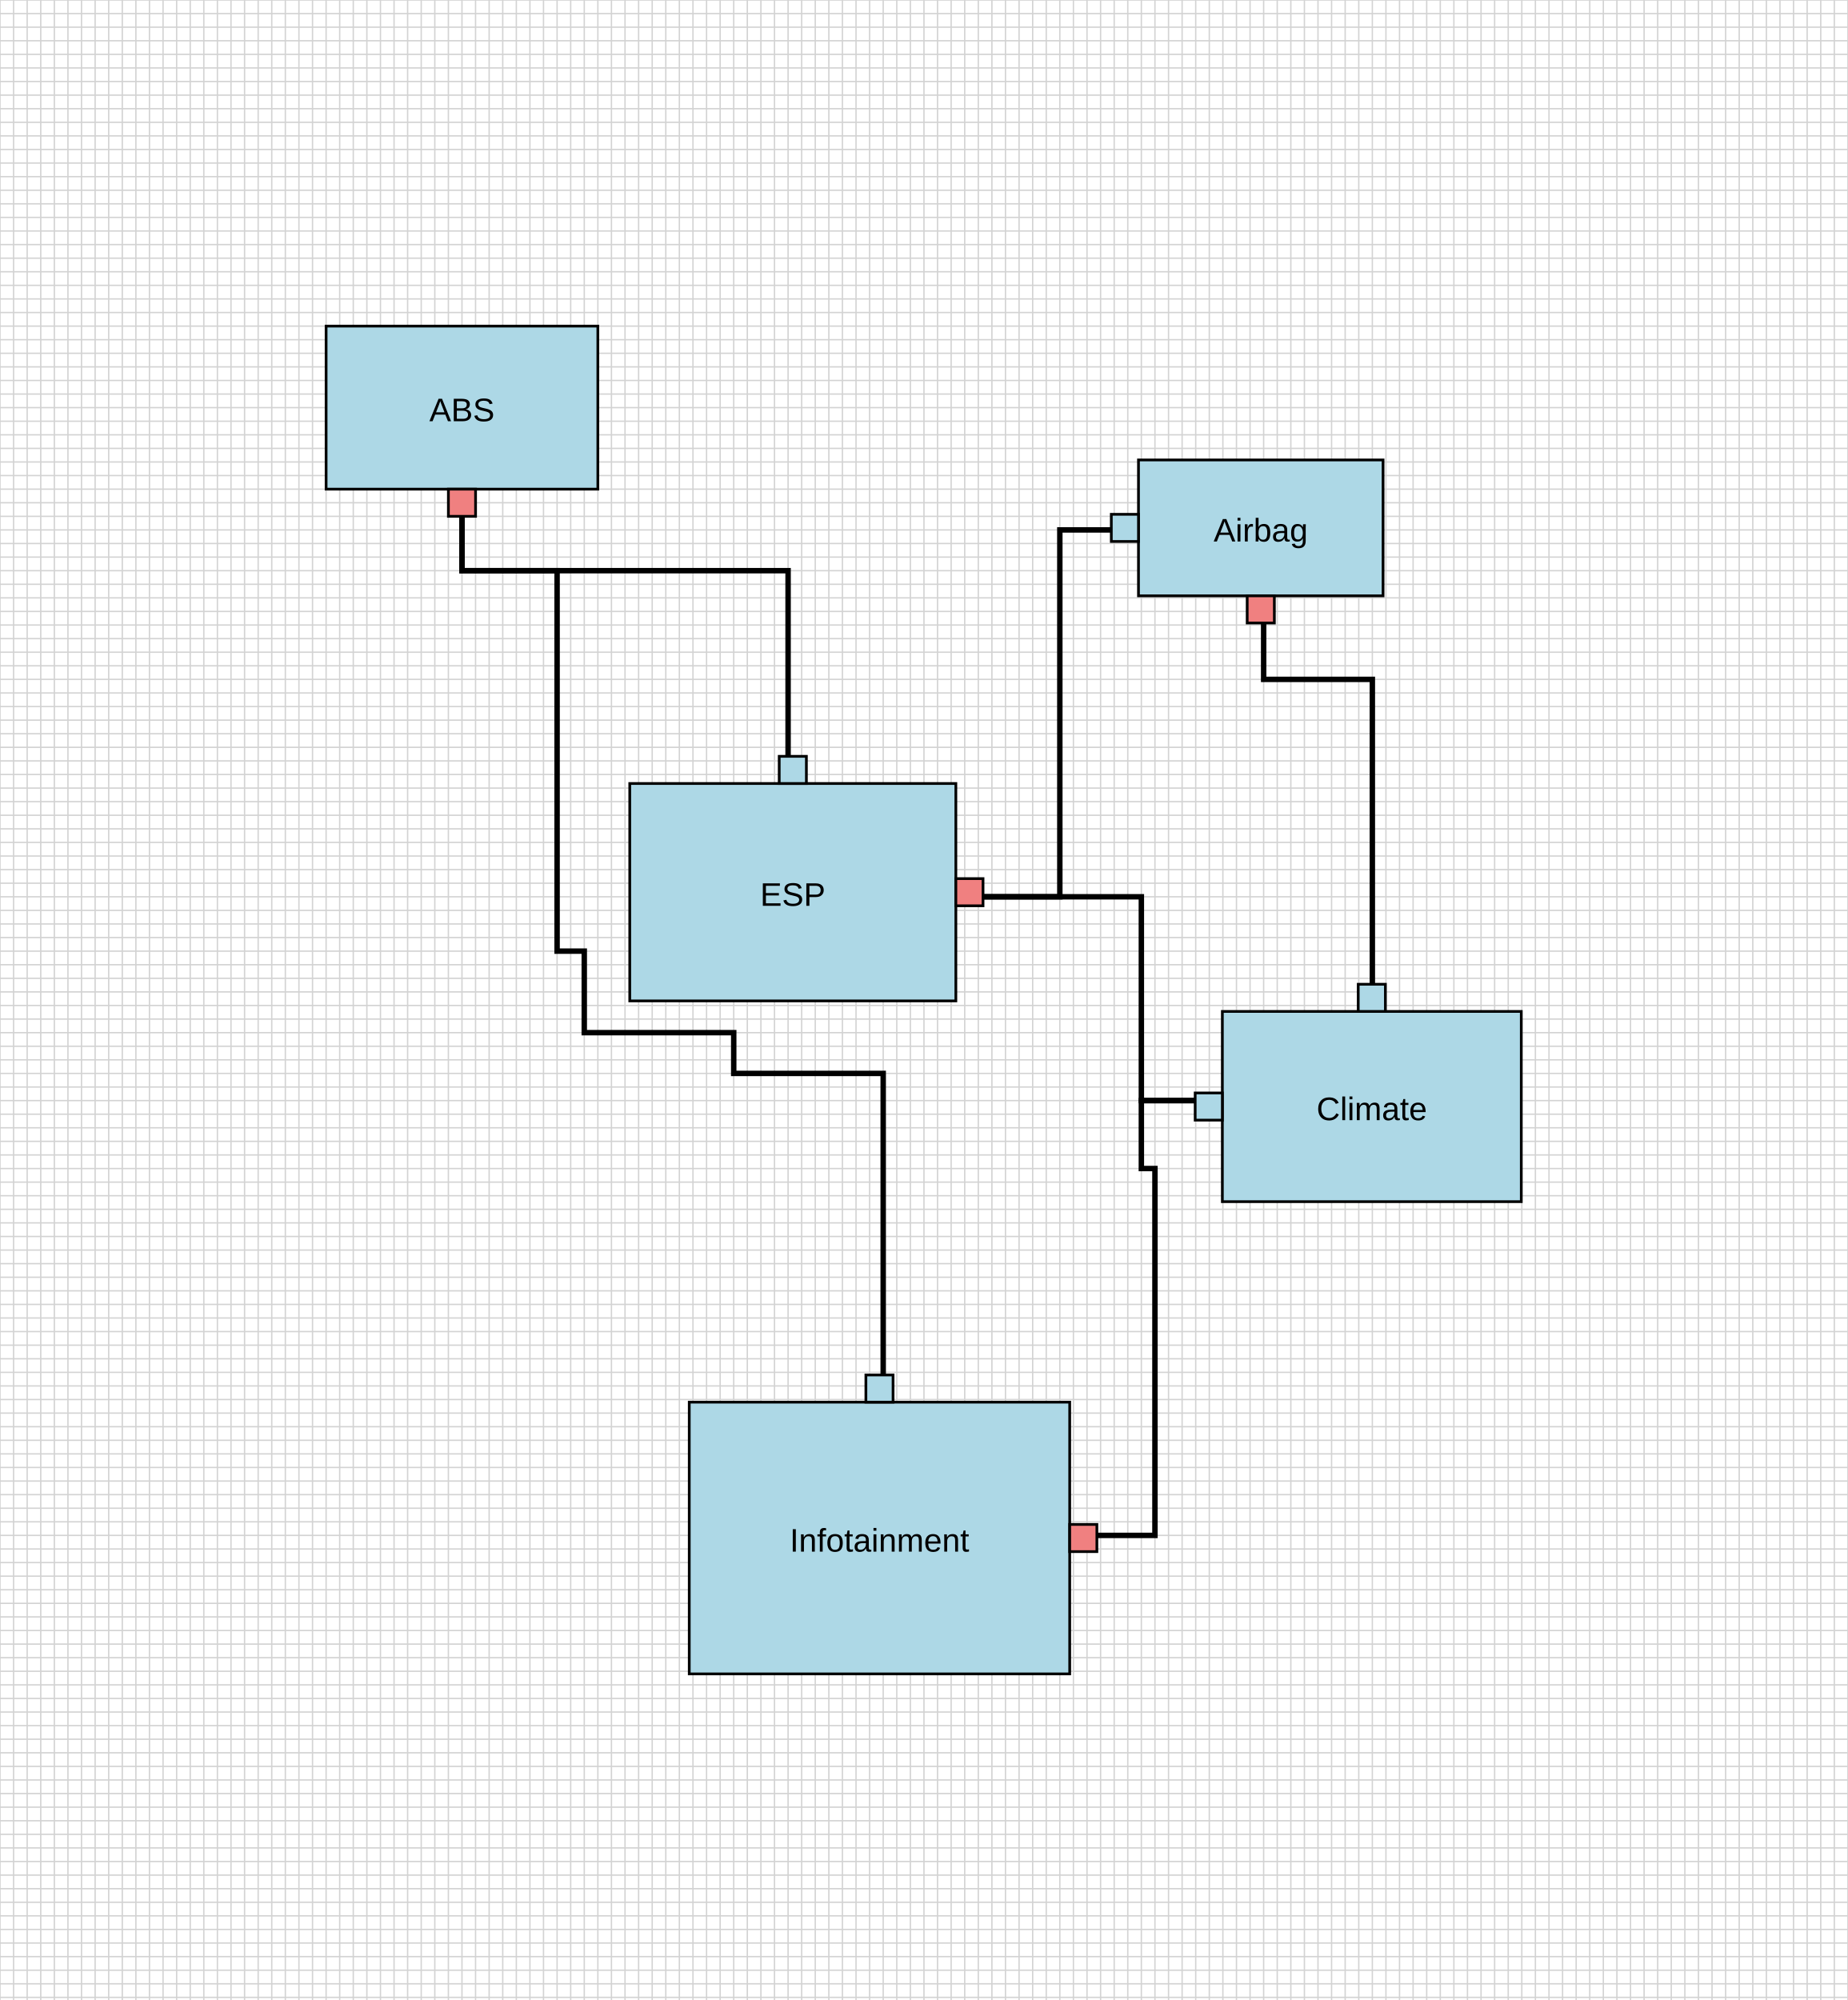
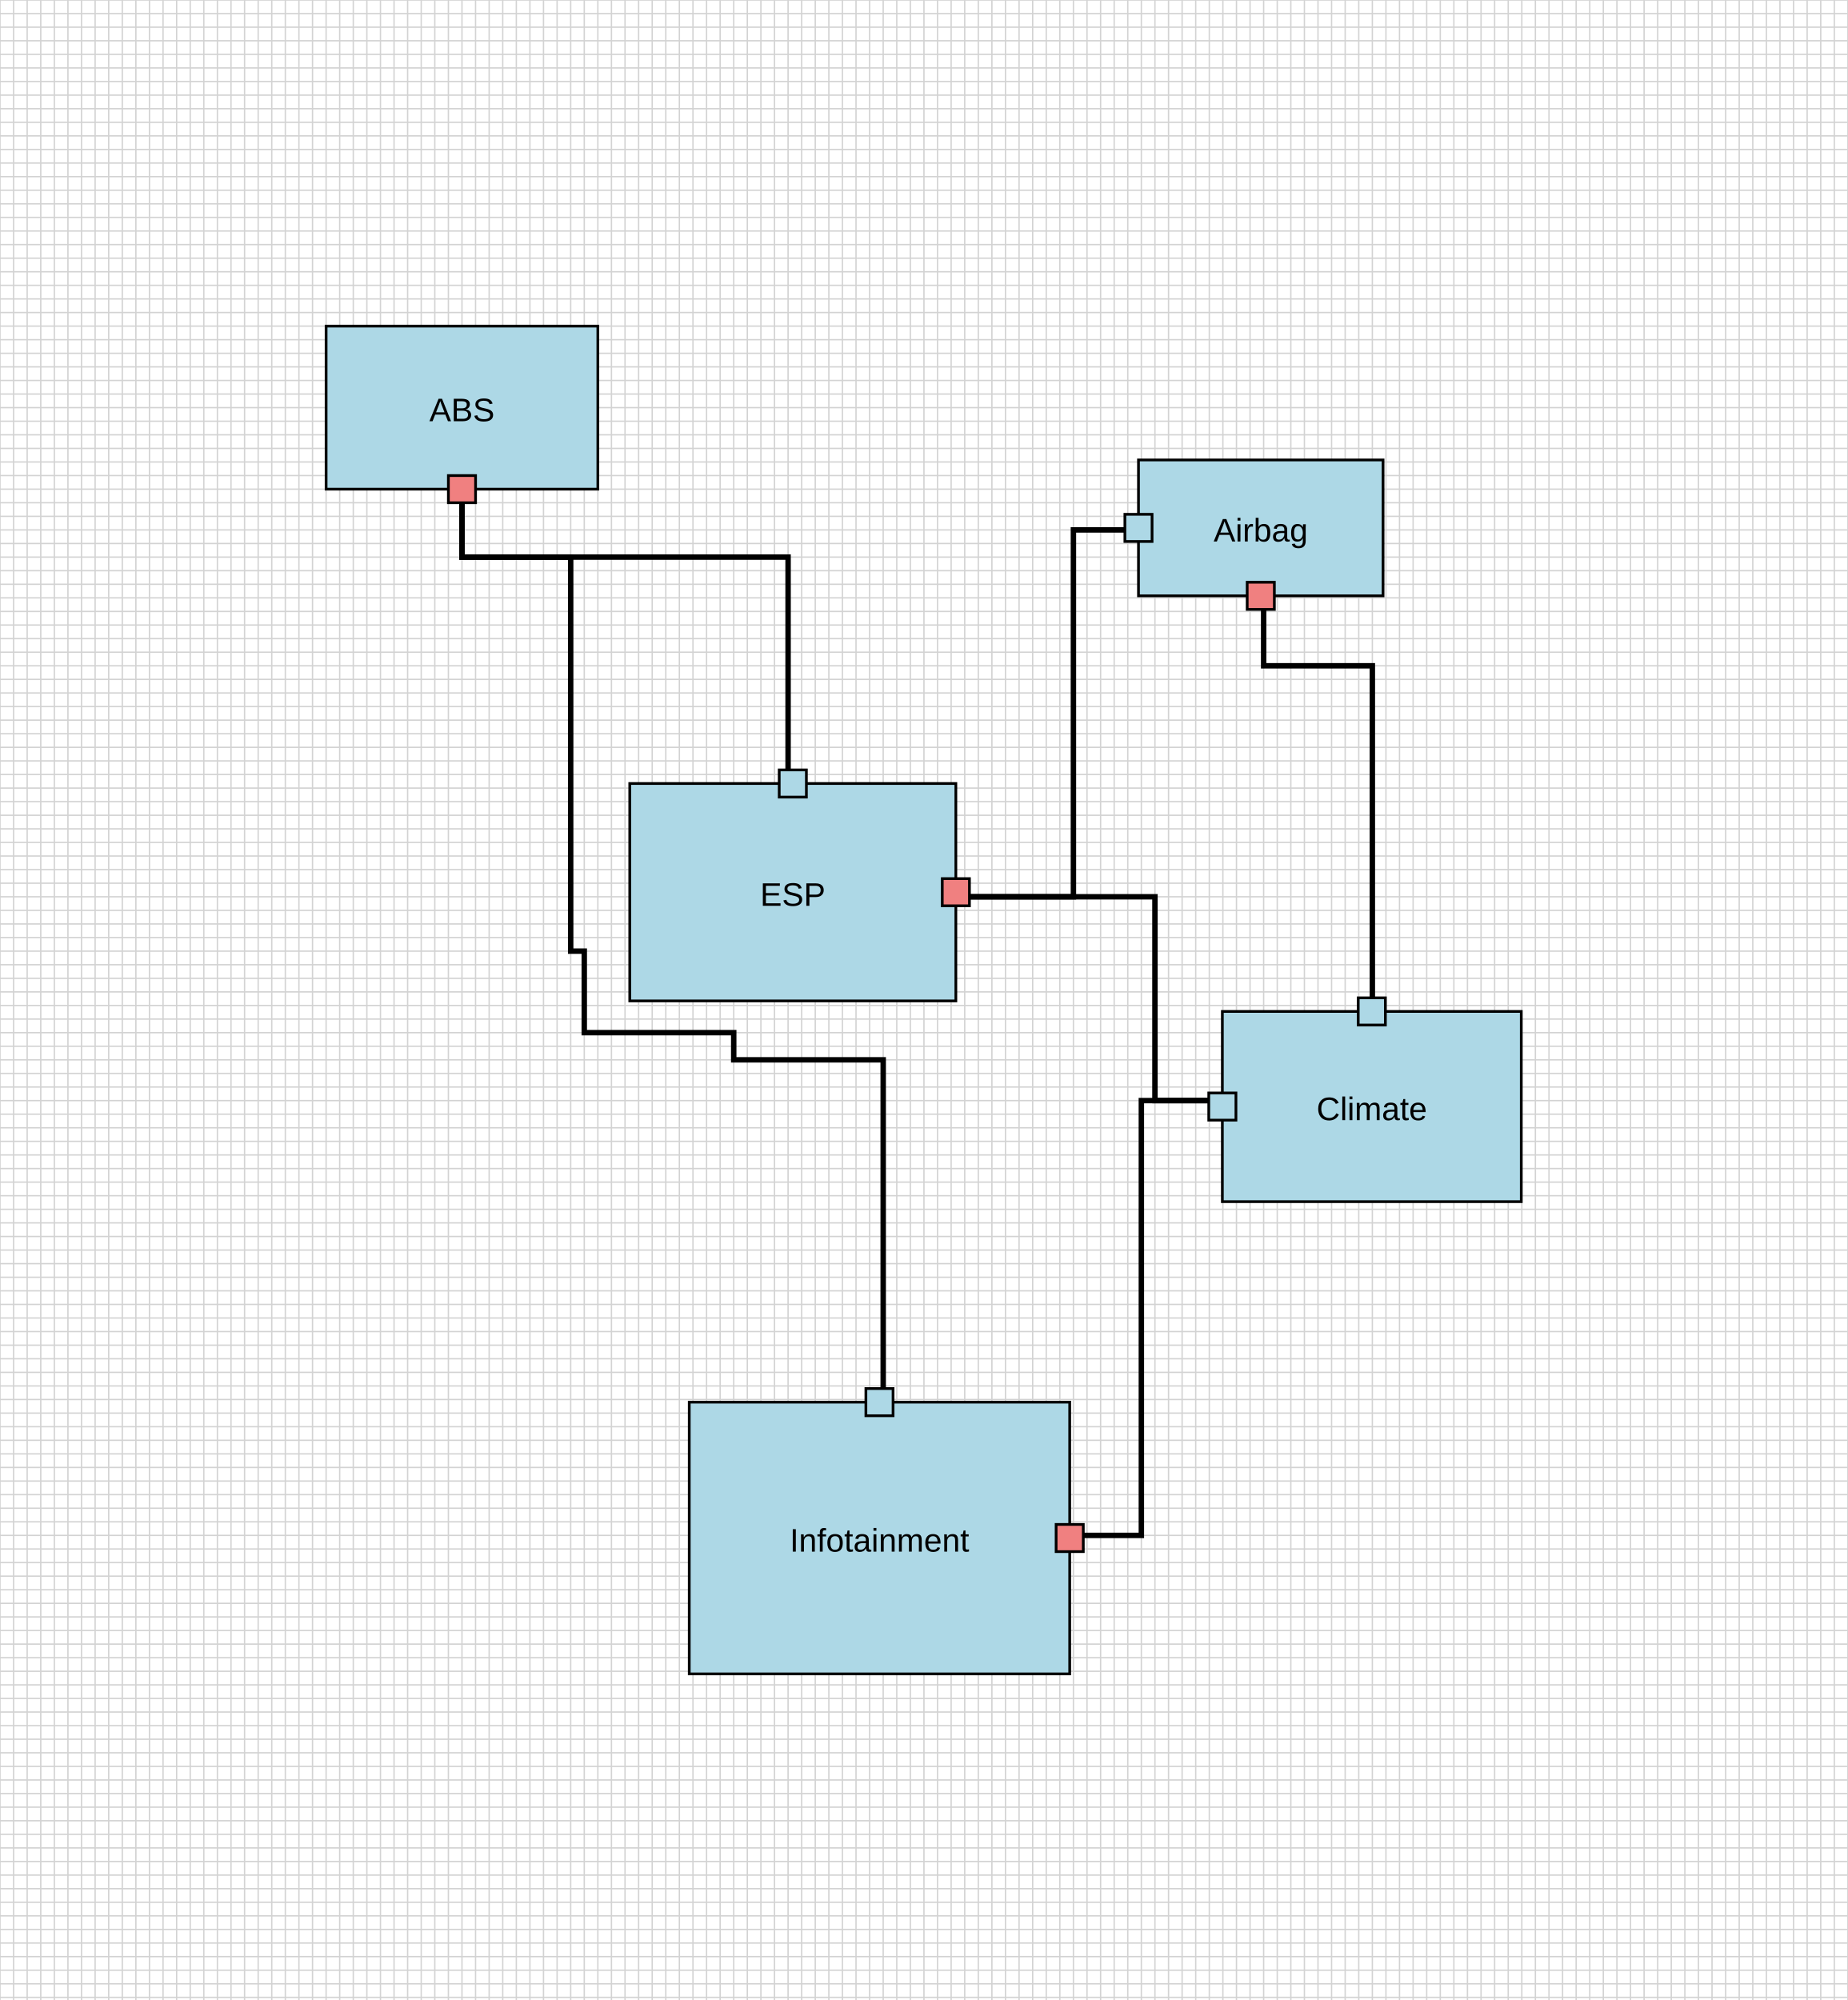
<svg xmlns="http://www.w3.org/2000/svg" width="679.804" height="735.966">
  <rect width="100%" height="100%" fill="white" />
  <line x1="0" y1="0" x2="0" y2="735.966" stroke="lightgray" stroke-width="0.5" />
  <line x1="5" y1="0" x2="5" y2="735.966" stroke="lightgray" stroke-width="0.5" />
  <line x1="10" y1="0" x2="10" y2="735.966" stroke="lightgray" stroke-width="0.5" />
  <line x1="15" y1="0" x2="15" y2="735.966" stroke="lightgray" stroke-width="0.5" />
  <line x1="20" y1="0" x2="20" y2="735.966" stroke="lightgray" stroke-width="0.5" />
  <line x1="25" y1="0" x2="25" y2="735.966" stroke="lightgray" stroke-width="0.5" />
  <line x1="30" y1="0" x2="30" y2="735.966" stroke="lightgray" stroke-width="0.5" />
  <line x1="35" y1="0" x2="35" y2="735.966" stroke="lightgray" stroke-width="0.5" />
  <line x1="40" y1="0" x2="40" y2="735.966" stroke="lightgray" stroke-width="0.5" />
  <line x1="45" y1="0" x2="45" y2="735.966" stroke="lightgray" stroke-width="0.5" />
  <line x1="50" y1="0" x2="50" y2="735.966" stroke="lightgray" stroke-width="0.5" />
  <line x1="55" y1="0" x2="55" y2="735.966" stroke="lightgray" stroke-width="0.5" />
  <line x1="60" y1="0" x2="60" y2="735.966" stroke="lightgray" stroke-width="0.5" />
  <line x1="65" y1="0" x2="65" y2="735.966" stroke="lightgray" stroke-width="0.5" />
  <line x1="70" y1="0" x2="70" y2="735.966" stroke="lightgray" stroke-width="0.5" />
  <line x1="75" y1="0" x2="75" y2="735.966" stroke="lightgray" stroke-width="0.5" />
  <line x1="80" y1="0" x2="80" y2="735.966" stroke="lightgray" stroke-width="0.5" />
  <line x1="85" y1="0" x2="85" y2="735.966" stroke="lightgray" stroke-width="0.5" />
  <line x1="90" y1="0" x2="90" y2="735.966" stroke="lightgray" stroke-width="0.5" />
  <line x1="95" y1="0" x2="95" y2="735.966" stroke="lightgray" stroke-width="0.5" />
  <line x1="100" y1="0" x2="100" y2="735.966" stroke="lightgray" stroke-width="0.5" />
  <line x1="105" y1="0" x2="105" y2="735.966" stroke="lightgray" stroke-width="0.5" />
  <line x1="110" y1="0" x2="110" y2="735.966" stroke="lightgray" stroke-width="0.5" />
  <line x1="115" y1="0" x2="115" y2="735.966" stroke="lightgray" stroke-width="0.5" />
  <line x1="120" y1="0" x2="120" y2="735.966" stroke="lightgray" stroke-width="0.5" />
  <line x1="125" y1="0" x2="125" y2="735.966" stroke="lightgray" stroke-width="0.5" />
  <line x1="130" y1="0" x2="130" y2="735.966" stroke="lightgray" stroke-width="0.5" />
  <line x1="135" y1="0" x2="135" y2="735.966" stroke="lightgray" stroke-width="0.5" />
  <line x1="140" y1="0" x2="140" y2="735.966" stroke="lightgray" stroke-width="0.5" />
  <line x1="145" y1="0" x2="145" y2="735.966" stroke="lightgray" stroke-width="0.5" />
  <line x1="150" y1="0" x2="150" y2="735.966" stroke="lightgray" stroke-width="0.5" />
  <line x1="155" y1="0" x2="155" y2="735.966" stroke="lightgray" stroke-width="0.5" />
  <line x1="160" y1="0" x2="160" y2="735.966" stroke="lightgray" stroke-width="0.5" />
  <line x1="165" y1="0" x2="165" y2="735.966" stroke="lightgray" stroke-width="0.5" />
  <line x1="170" y1="0" x2="170" y2="735.966" stroke="lightgray" stroke-width="0.5" />
  <line x1="175" y1="0" x2="175" y2="735.966" stroke="lightgray" stroke-width="0.5" />
  <line x1="180" y1="0" x2="180" y2="735.966" stroke="lightgray" stroke-width="0.5" />
  <line x1="185" y1="0" x2="185" y2="735.966" stroke="lightgray" stroke-width="0.5" />
  <line x1="190" y1="0" x2="190" y2="735.966" stroke="lightgray" stroke-width="0.5" />
  <line x1="195" y1="0" x2="195" y2="735.966" stroke="lightgray" stroke-width="0.5" />
  <line x1="200" y1="0" x2="200" y2="735.966" stroke="lightgray" stroke-width="0.5" />
  <line x1="205" y1="0" x2="205" y2="735.966" stroke="lightgray" stroke-width="0.5" />
  <line x1="210" y1="0" x2="210" y2="735.966" stroke="lightgray" stroke-width="0.5" />
  <line x1="215" y1="0" x2="215" y2="735.966" stroke="lightgray" stroke-width="0.5" />
  <line x1="220" y1="0" x2="220" y2="735.966" stroke="lightgray" stroke-width="0.5" />
  <line x1="225" y1="0" x2="225" y2="735.966" stroke="lightgray" stroke-width="0.5" />
  <line x1="230" y1="0" x2="230" y2="735.966" stroke="lightgray" stroke-width="0.5" />
  <line x1="235" y1="0" x2="235" y2="735.966" stroke="lightgray" stroke-width="0.5" />
  <line x1="240" y1="0" x2="240" y2="735.966" stroke="lightgray" stroke-width="0.5" />
  <line x1="245" y1="0" x2="245" y2="735.966" stroke="lightgray" stroke-width="0.5" />
  <line x1="250" y1="0" x2="250" y2="735.966" stroke="lightgray" stroke-width="0.5" />
  <line x1="255" y1="0" x2="255" y2="735.966" stroke="lightgray" stroke-width="0.5" />
  <line x1="260" y1="0" x2="260" y2="735.966" stroke="lightgray" stroke-width="0.5" />
  <line x1="265" y1="0" x2="265" y2="735.966" stroke="lightgray" stroke-width="0.5" />
  <line x1="270" y1="0" x2="270" y2="735.966" stroke="lightgray" stroke-width="0.5" />
  <line x1="275" y1="0" x2="275" y2="735.966" stroke="lightgray" stroke-width="0.5" />
  <line x1="280" y1="0" x2="280" y2="735.966" stroke="lightgray" stroke-width="0.5" />
  <line x1="285" y1="0" x2="285" y2="735.966" stroke="lightgray" stroke-width="0.5" />
  <line x1="290" y1="0" x2="290" y2="735.966" stroke="lightgray" stroke-width="0.5" />
  <line x1="295" y1="0" x2="295" y2="735.966" stroke="lightgray" stroke-width="0.5" />
  <line x1="300" y1="0" x2="300" y2="735.966" stroke="lightgray" stroke-width="0.5" />
  <line x1="305" y1="0" x2="305" y2="735.966" stroke="lightgray" stroke-width="0.5" />
  <line x1="310" y1="0" x2="310" y2="735.966" stroke="lightgray" stroke-width="0.5" />
  <line x1="315" y1="0" x2="315" y2="735.966" stroke="lightgray" stroke-width="0.5" />
  <line x1="320" y1="0" x2="320" y2="735.966" stroke="lightgray" stroke-width="0.5" />
  <line x1="325" y1="0" x2="325" y2="735.966" stroke="lightgray" stroke-width="0.5" />
  <line x1="330" y1="0" x2="330" y2="735.966" stroke="lightgray" stroke-width="0.5" />
  <line x1="335" y1="0" x2="335" y2="735.966" stroke="lightgray" stroke-width="0.5" />
  <line x1="340" y1="0" x2="340" y2="735.966" stroke="lightgray" stroke-width="0.5" />
  <line x1="345" y1="0" x2="345" y2="735.966" stroke="lightgray" stroke-width="0.5" />
  <line x1="350" y1="0" x2="350" y2="735.966" stroke="lightgray" stroke-width="0.5" />
  <line x1="355" y1="0" x2="355" y2="735.966" stroke="lightgray" stroke-width="0.5" />
  <line x1="360" y1="0" x2="360" y2="735.966" stroke="lightgray" stroke-width="0.5" />
  <line x1="365" y1="0" x2="365" y2="735.966" stroke="lightgray" stroke-width="0.5" />
  <line x1="370" y1="0" x2="370" y2="735.966" stroke="lightgray" stroke-width="0.5" />
  <line x1="375" y1="0" x2="375" y2="735.966" stroke="lightgray" stroke-width="0.5" />
  <line x1="380" y1="0" x2="380" y2="735.966" stroke="lightgray" stroke-width="0.5" />
  <line x1="385" y1="0" x2="385" y2="735.966" stroke="lightgray" stroke-width="0.5" />
  <line x1="390" y1="0" x2="390" y2="735.966" stroke="lightgray" stroke-width="0.5" />
  <line x1="395" y1="0" x2="395" y2="735.966" stroke="lightgray" stroke-width="0.5" />
  <line x1="400" y1="0" x2="400" y2="735.966" stroke="lightgray" stroke-width="0.5" />
  <line x1="405" y1="0" x2="405" y2="735.966" stroke="lightgray" stroke-width="0.5" />
  <line x1="410" y1="0" x2="410" y2="735.966" stroke="lightgray" stroke-width="0.5" />
  <line x1="415" y1="0" x2="415" y2="735.966" stroke="lightgray" stroke-width="0.5" />
  <line x1="420" y1="0" x2="420" y2="735.966" stroke="lightgray" stroke-width="0.5" />
  <line x1="425" y1="0" x2="425" y2="735.966" stroke="lightgray" stroke-width="0.5" />
  <line x1="430" y1="0" x2="430" y2="735.966" stroke="lightgray" stroke-width="0.5" />
  <line x1="435" y1="0" x2="435" y2="735.966" stroke="lightgray" stroke-width="0.5" />
  <line x1="440" y1="0" x2="440" y2="735.966" stroke="lightgray" stroke-width="0.5" />
  <line x1="445" y1="0" x2="445" y2="735.966" stroke="lightgray" stroke-width="0.5" />
  <line x1="450" y1="0" x2="450" y2="735.966" stroke="lightgray" stroke-width="0.5" />
  <line x1="455" y1="0" x2="455" y2="735.966" stroke="lightgray" stroke-width="0.5" />
  <line x1="460" y1="0" x2="460" y2="735.966" stroke="lightgray" stroke-width="0.5" />
  <line x1="465" y1="0" x2="465" y2="735.966" stroke="lightgray" stroke-width="0.5" />
  <line x1="470" y1="0" x2="470" y2="735.966" stroke="lightgray" stroke-width="0.5" />
  <line x1="475" y1="0" x2="475" y2="735.966" stroke="lightgray" stroke-width="0.5" />
  <line x1="480" y1="0" x2="480" y2="735.966" stroke="lightgray" stroke-width="0.5" />
  <line x1="485" y1="0" x2="485" y2="735.966" stroke="lightgray" stroke-width="0.5" />
  <line x1="490" y1="0" x2="490" y2="735.966" stroke="lightgray" stroke-width="0.5" />
  <line x1="495" y1="0" x2="495" y2="735.966" stroke="lightgray" stroke-width="0.5" />
  <line x1="500" y1="0" x2="500" y2="735.966" stroke="lightgray" stroke-width="0.5" />
  <line x1="505" y1="0" x2="505" y2="735.966" stroke="lightgray" stroke-width="0.5" />
  <line x1="510" y1="0" x2="510" y2="735.966" stroke="lightgray" stroke-width="0.5" />
  <line x1="515" y1="0" x2="515" y2="735.966" stroke="lightgray" stroke-width="0.5" />
  <line x1="520" y1="0" x2="520" y2="735.966" stroke="lightgray" stroke-width="0.5" />
  <line x1="525" y1="0" x2="525" y2="735.966" stroke="lightgray" stroke-width="0.5" />
  <line x1="530" y1="0" x2="530" y2="735.966" stroke="lightgray" stroke-width="0.5" />
  <line x1="535" y1="0" x2="535" y2="735.966" stroke="lightgray" stroke-width="0.5" />
  <line x1="540" y1="0" x2="540" y2="735.966" stroke="lightgray" stroke-width="0.5" />
  <line x1="545" y1="0" x2="545" y2="735.966" stroke="lightgray" stroke-width="0.5" />
  <line x1="550" y1="0" x2="550" y2="735.966" stroke="lightgray" stroke-width="0.5" />
  <line x1="555" y1="0" x2="555" y2="735.966" stroke="lightgray" stroke-width="0.5" />
  <line x1="560" y1="0" x2="560" y2="735.966" stroke="lightgray" stroke-width="0.5" />
  <line x1="565" y1="0" x2="565" y2="735.966" stroke="lightgray" stroke-width="0.5" />
  <line x1="570" y1="0" x2="570" y2="735.966" stroke="lightgray" stroke-width="0.5" />
  <line x1="575" y1="0" x2="575" y2="735.966" stroke="lightgray" stroke-width="0.5" />
  <line x1="580" y1="0" x2="580" y2="735.966" stroke="lightgray" stroke-width="0.5" />
  <line x1="585" y1="0" x2="585" y2="735.966" stroke="lightgray" stroke-width="0.5" />
  <line x1="590" y1="0" x2="590" y2="735.966" stroke="lightgray" stroke-width="0.5" />
  <line x1="595" y1="0" x2="595" y2="735.966" stroke="lightgray" stroke-width="0.5" />
  <line x1="600" y1="0" x2="600" y2="735.966" stroke="lightgray" stroke-width="0.5" />
  <line x1="605" y1="0" x2="605" y2="735.966" stroke="lightgray" stroke-width="0.5" />
  <line x1="610" y1="0" x2="610" y2="735.966" stroke="lightgray" stroke-width="0.5" />
  <line x1="615" y1="0" x2="615" y2="735.966" stroke="lightgray" stroke-width="0.5" />
  <line x1="620" y1="0" x2="620" y2="735.966" stroke="lightgray" stroke-width="0.5" />
  <line x1="625" y1="0" x2="625" y2="735.966" stroke="lightgray" stroke-width="0.5" />
  <line x1="630" y1="0" x2="630" y2="735.966" stroke="lightgray" stroke-width="0.5" />
  <line x1="635" y1="0" x2="635" y2="735.966" stroke="lightgray" stroke-width="0.5" />
  <line x1="640" y1="0" x2="640" y2="735.966" stroke="lightgray" stroke-width="0.5" />
  <line x1="645" y1="0" x2="645" y2="735.966" stroke="lightgray" stroke-width="0.5" />
  <line x1="650" y1="0" x2="650" y2="735.966" stroke="lightgray" stroke-width="0.5" />
  <line x1="655" y1="0" x2="655" y2="735.966" stroke="lightgray" stroke-width="0.5" />
  <line x1="660" y1="0" x2="660" y2="735.966" stroke="lightgray" stroke-width="0.5" />
  <line x1="665" y1="0" x2="665" y2="735.966" stroke="lightgray" stroke-width="0.5" />
  <line x1="670" y1="0" x2="670" y2="735.966" stroke="lightgray" stroke-width="0.5" />
  <line x1="675" y1="0" x2="675" y2="735.966" stroke="lightgray" stroke-width="0.5" />
  <line x1="680" y1="0" x2="680" y2="735.966" stroke="lightgray" stroke-width="0.5" />
  <line x1="0" y1="0" x2="679.804" y2="0" stroke="lightgray" stroke-width="0.5" />
  <line x1="0" y1="5" x2="679.804" y2="5" stroke="lightgray" stroke-width="0.5" />
  <line x1="0" y1="10" x2="679.804" y2="10" stroke="lightgray" stroke-width="0.5" />
  <line x1="0" y1="15" x2="679.804" y2="15" stroke="lightgray" stroke-width="0.5" />
  <line x1="0" y1="20" x2="679.804" y2="20" stroke="lightgray" stroke-width="0.5" />
  <line x1="0" y1="25" x2="679.804" y2="25" stroke="lightgray" stroke-width="0.5" />
  <line x1="0" y1="30" x2="679.804" y2="30" stroke="lightgray" stroke-width="0.5" />
  <line x1="0" y1="35" x2="679.804" y2="35" stroke="lightgray" stroke-width="0.5" />
  <line x1="0" y1="40" x2="679.804" y2="40" stroke="lightgray" stroke-width="0.5" />
  <line x1="0" y1="45" x2="679.804" y2="45" stroke="lightgray" stroke-width="0.5" />
  <line x1="0" y1="50" x2="679.804" y2="50" stroke="lightgray" stroke-width="0.5" />
  <line x1="0" y1="55" x2="679.804" y2="55" stroke="lightgray" stroke-width="0.5" />
  <line x1="0" y1="60" x2="679.804" y2="60" stroke="lightgray" stroke-width="0.5" />
  <line x1="0" y1="65" x2="679.804" y2="65" stroke="lightgray" stroke-width="0.5" />
  <line x1="0" y1="70" x2="679.804" y2="70" stroke="lightgray" stroke-width="0.5" />
  <line x1="0" y1="75" x2="679.804" y2="75" stroke="lightgray" stroke-width="0.5" />
  <line x1="0" y1="80" x2="679.804" y2="80" stroke="lightgray" stroke-width="0.5" />
  <line x1="0" y1="85" x2="679.804" y2="85" stroke="lightgray" stroke-width="0.5" />
  <line x1="0" y1="90" x2="679.804" y2="90" stroke="lightgray" stroke-width="0.5" />
  <line x1="0" y1="95" x2="679.804" y2="95" stroke="lightgray" stroke-width="0.5" />
  <line x1="0" y1="100" x2="679.804" y2="100" stroke="lightgray" stroke-width="0.5" />
  <line x1="0" y1="105" x2="679.804" y2="105" stroke="lightgray" stroke-width="0.5" />
  <line x1="0" y1="110" x2="679.804" y2="110" stroke="lightgray" stroke-width="0.5" />
  <line x1="0" y1="115" x2="679.804" y2="115" stroke="lightgray" stroke-width="0.5" />
  <line x1="0" y1="120" x2="679.804" y2="120" stroke="lightgray" stroke-width="0.5" />
  <line x1="0" y1="125" x2="679.804" y2="125" stroke="lightgray" stroke-width="0.5" />
  <line x1="0" y1="130" x2="679.804" y2="130" stroke="lightgray" stroke-width="0.5" />
  <line x1="0" y1="135" x2="679.804" y2="135" stroke="lightgray" stroke-width="0.5" />
  <line x1="0" y1="140" x2="679.804" y2="140" stroke="lightgray" stroke-width="0.5" />
  <line x1="0" y1="145" x2="679.804" y2="145" stroke="lightgray" stroke-width="0.5" />
  <line x1="0" y1="150" x2="679.804" y2="150" stroke="lightgray" stroke-width="0.5" />
  <line x1="0" y1="155" x2="679.804" y2="155" stroke="lightgray" stroke-width="0.5" />
  <line x1="0" y1="160" x2="679.804" y2="160" stroke="lightgray" stroke-width="0.5" />
  <line x1="0" y1="165" x2="679.804" y2="165" stroke="lightgray" stroke-width="0.5" />
  <line x1="0" y1="170" x2="679.804" y2="170" stroke="lightgray" stroke-width="0.5" />
  <line x1="0" y1="175" x2="679.804" y2="175" stroke="lightgray" stroke-width="0.5" />
  <line x1="0" y1="180" x2="679.804" y2="180" stroke="lightgray" stroke-width="0.5" />
  <line x1="0" y1="185" x2="679.804" y2="185" stroke="lightgray" stroke-width="0.5" />
  <line x1="0" y1="190" x2="679.804" y2="190" stroke="lightgray" stroke-width="0.5" />
  <line x1="0" y1="195" x2="679.804" y2="195" stroke="lightgray" stroke-width="0.5" />
  <line x1="0" y1="200" x2="679.804" y2="200" stroke="lightgray" stroke-width="0.5" />
  <line x1="0" y1="205" x2="679.804" y2="205" stroke="lightgray" stroke-width="0.5" />
  <line x1="0" y1="210" x2="679.804" y2="210" stroke="lightgray" stroke-width="0.5" />
  <line x1="0" y1="215" x2="679.804" y2="215" stroke="lightgray" stroke-width="0.5" />
  <line x1="0" y1="220" x2="679.804" y2="220" stroke="lightgray" stroke-width="0.5" />
  <line x1="0" y1="225" x2="679.804" y2="225" stroke="lightgray" stroke-width="0.5" />
  <line x1="0" y1="230" x2="679.804" y2="230" stroke="lightgray" stroke-width="0.5" />
  <line x1="0" y1="235" x2="679.804" y2="235" stroke="lightgray" stroke-width="0.5" />
  <line x1="0" y1="240" x2="679.804" y2="240" stroke="lightgray" stroke-width="0.5" />
  <line x1="0" y1="245" x2="679.804" y2="245" stroke="lightgray" stroke-width="0.5" />
  <line x1="0" y1="250" x2="679.804" y2="250" stroke="lightgray" stroke-width="0.5" />
  <line x1="0" y1="255" x2="679.804" y2="255" stroke="lightgray" stroke-width="0.5" />
  <line x1="0" y1="260" x2="679.804" y2="260" stroke="lightgray" stroke-width="0.5" />
  <line x1="0" y1="265" x2="679.804" y2="265" stroke="lightgray" stroke-width="0.5" />
  <line x1="0" y1="270" x2="679.804" y2="270" stroke="lightgray" stroke-width="0.5" />
  <line x1="0" y1="275" x2="679.804" y2="275" stroke="lightgray" stroke-width="0.5" />
  <line x1="0" y1="280" x2="679.804" y2="280" stroke="lightgray" stroke-width="0.5" />
  <line x1="0" y1="285" x2="679.804" y2="285" stroke="lightgray" stroke-width="0.5" />
  <line x1="0" y1="290" x2="679.804" y2="290" stroke="lightgray" stroke-width="0.5" />
  <line x1="0" y1="295" x2="679.804" y2="295" stroke="lightgray" stroke-width="0.5" />
  <line x1="0" y1="300" x2="679.804" y2="300" stroke="lightgray" stroke-width="0.5" />
  <line x1="0" y1="305" x2="679.804" y2="305" stroke="lightgray" stroke-width="0.5" />
  <line x1="0" y1="310" x2="679.804" y2="310" stroke="lightgray" stroke-width="0.5" />
  <line x1="0" y1="315" x2="679.804" y2="315" stroke="lightgray" stroke-width="0.5" />
  <line x1="0" y1="320" x2="679.804" y2="320" stroke="lightgray" stroke-width="0.5" />
  <line x1="0" y1="325" x2="679.804" y2="325" stroke="lightgray" stroke-width="0.5" />
  <line x1="0" y1="330" x2="679.804" y2="330" stroke="lightgray" stroke-width="0.5" />
  <line x1="0" y1="335" x2="679.804" y2="335" stroke="lightgray" stroke-width="0.5" />
  <line x1="0" y1="340" x2="679.804" y2="340" stroke="lightgray" stroke-width="0.5" />
  <line x1="0" y1="345" x2="679.804" y2="345" stroke="lightgray" stroke-width="0.5" />
  <line x1="0" y1="350" x2="679.804" y2="350" stroke="lightgray" stroke-width="0.5" />
  <line x1="0" y1="355" x2="679.804" y2="355" stroke="lightgray" stroke-width="0.5" />
  <line x1="0" y1="360" x2="679.804" y2="360" stroke="lightgray" stroke-width="0.5" />
  <line x1="0" y1="365" x2="679.804" y2="365" stroke="lightgray" stroke-width="0.5" />
  <line x1="0" y1="370" x2="679.804" y2="370" stroke="lightgray" stroke-width="0.5" />
  <line x1="0" y1="375" x2="679.804" y2="375" stroke="lightgray" stroke-width="0.5" />
  <line x1="0" y1="380" x2="679.804" y2="380" stroke="lightgray" stroke-width="0.5" />
  <line x1="0" y1="385" x2="679.804" y2="385" stroke="lightgray" stroke-width="0.5" />
  <line x1="0" y1="390" x2="679.804" y2="390" stroke="lightgray" stroke-width="0.5" />
  <line x1="0" y1="395" x2="679.804" y2="395" stroke="lightgray" stroke-width="0.5" />
  <line x1="0" y1="400" x2="679.804" y2="400" stroke="lightgray" stroke-width="0.5" />
  <line x1="0" y1="405" x2="679.804" y2="405" stroke="lightgray" stroke-width="0.5" />
  <line x1="0" y1="410" x2="679.804" y2="410" stroke="lightgray" stroke-width="0.5" />
  <line x1="0" y1="415" x2="679.804" y2="415" stroke="lightgray" stroke-width="0.5" />
  <line x1="0" y1="420" x2="679.804" y2="420" stroke="lightgray" stroke-width="0.5" />
  <line x1="0" y1="425" x2="679.804" y2="425" stroke="lightgray" stroke-width="0.5" />
  <line x1="0" y1="430" x2="679.804" y2="430" stroke="lightgray" stroke-width="0.5" />
  <line x1="0" y1="435" x2="679.804" y2="435" stroke="lightgray" stroke-width="0.5" />
  <line x1="0" y1="440" x2="679.804" y2="440" stroke="lightgray" stroke-width="0.5" />
  <line x1="0" y1="445" x2="679.804" y2="445" stroke="lightgray" stroke-width="0.5" />
  <line x1="0" y1="450" x2="679.804" y2="450" stroke="lightgray" stroke-width="0.5" />
  <line x1="0" y1="455" x2="679.804" y2="455" stroke="lightgray" stroke-width="0.5" />
  <line x1="0" y1="460" x2="679.804" y2="460" stroke="lightgray" stroke-width="0.5" />
  <line x1="0" y1="465" x2="679.804" y2="465" stroke="lightgray" stroke-width="0.5" />
  <line x1="0" y1="470" x2="679.804" y2="470" stroke="lightgray" stroke-width="0.5" />
  <line x1="0" y1="475" x2="679.804" y2="475" stroke="lightgray" stroke-width="0.5" />
  <line x1="0" y1="480" x2="679.804" y2="480" stroke="lightgray" stroke-width="0.5" />
  <line x1="0" y1="485" x2="679.804" y2="485" stroke="lightgray" stroke-width="0.5" />
  <line x1="0" y1="490" x2="679.804" y2="490" stroke="lightgray" stroke-width="0.5" />
  <line x1="0" y1="495" x2="679.804" y2="495" stroke="lightgray" stroke-width="0.5" />
  <line x1="0" y1="500" x2="679.804" y2="500" stroke="lightgray" stroke-width="0.5" />
  <line x1="0" y1="505" x2="679.804" y2="505" stroke="lightgray" stroke-width="0.5" />
  <line x1="0" y1="510" x2="679.804" y2="510" stroke="lightgray" stroke-width="0.5" />
  <line x1="0" y1="515" x2="679.804" y2="515" stroke="lightgray" stroke-width="0.5" />
  <line x1="0" y1="520" x2="679.804" y2="520" stroke="lightgray" stroke-width="0.5" />
  <line x1="0" y1="525" x2="679.804" y2="525" stroke="lightgray" stroke-width="0.5" />
  <line x1="0" y1="530" x2="679.804" y2="530" stroke="lightgray" stroke-width="0.5" />
  <line x1="0" y1="535" x2="679.804" y2="535" stroke="lightgray" stroke-width="0.5" />
  <line x1="0" y1="540" x2="679.804" y2="540" stroke="lightgray" stroke-width="0.5" />
  <line x1="0" y1="545" x2="679.804" y2="545" stroke="lightgray" stroke-width="0.5" />
  <line x1="0" y1="550" x2="679.804" y2="550" stroke="lightgray" stroke-width="0.5" />
  <line x1="0" y1="555" x2="679.804" y2="555" stroke="lightgray" stroke-width="0.5" />
  <line x1="0" y1="560" x2="679.804" y2="560" stroke="lightgray" stroke-width="0.5" />
  <line x1="0" y1="565" x2="679.804" y2="565" stroke="lightgray" stroke-width="0.5" />
  <line x1="0" y1="570" x2="679.804" y2="570" stroke="lightgray" stroke-width="0.5" />
  <line x1="0" y1="575" x2="679.804" y2="575" stroke="lightgray" stroke-width="0.5" />
  <line x1="0" y1="580" x2="679.804" y2="580" stroke="lightgray" stroke-width="0.5" />
  <line x1="0" y1="585" x2="679.804" y2="585" stroke="lightgray" stroke-width="0.5" />
  <line x1="0" y1="590" x2="679.804" y2="590" stroke="lightgray" stroke-width="0.5" />
  <line x1="0" y1="595" x2="679.804" y2="595" stroke="lightgray" stroke-width="0.5" />
  <line x1="0" y1="600" x2="679.804" y2="600" stroke="lightgray" stroke-width="0.5" />
  <line x1="0" y1="605" x2="679.804" y2="605" stroke="lightgray" stroke-width="0.5" />
  <line x1="0" y1="610" x2="679.804" y2="610" stroke="lightgray" stroke-width="0.5" />
  <line x1="0" y1="615" x2="679.804" y2="615" stroke="lightgray" stroke-width="0.5" />
  <line x1="0" y1="620" x2="679.804" y2="620" stroke="lightgray" stroke-width="0.5" />
  <line x1="0" y1="625" x2="679.804" y2="625" stroke="lightgray" stroke-width="0.5" />
  <line x1="0" y1="630" x2="679.804" y2="630" stroke="lightgray" stroke-width="0.5" />
  <line x1="0" y1="635" x2="679.804" y2="635" stroke="lightgray" stroke-width="0.5" />
  <line x1="0" y1="640" x2="679.804" y2="640" stroke="lightgray" stroke-width="0.5" />
  <line x1="0" y1="645" x2="679.804" y2="645" stroke="lightgray" stroke-width="0.5" />
  <line x1="0" y1="650" x2="679.804" y2="650" stroke="lightgray" stroke-width="0.5" />
  <line x1="0" y1="655" x2="679.804" y2="655" stroke="lightgray" stroke-width="0.5" />
  <line x1="0" y1="660" x2="679.804" y2="660" stroke="lightgray" stroke-width="0.5" />
  <line x1="0" y1="665" x2="679.804" y2="665" stroke="lightgray" stroke-width="0.5" />
  <line x1="0" y1="670" x2="679.804" y2="670" stroke="lightgray" stroke-width="0.5" />
  <line x1="0" y1="675" x2="679.804" y2="675" stroke="lightgray" stroke-width="0.5" />
  <line x1="0" y1="680" x2="679.804" y2="680" stroke="lightgray" stroke-width="0.5" />
  <line x1="0" y1="685" x2="679.804" y2="685" stroke="lightgray" stroke-width="0.5" />
  <line x1="0" y1="690" x2="679.804" y2="690" stroke="lightgray" stroke-width="0.5" />
  <line x1="0" y1="695" x2="679.804" y2="695" stroke="lightgray" stroke-width="0.5" />
  <line x1="0" y1="700" x2="679.804" y2="700" stroke="lightgray" stroke-width="0.5" />
  <line x1="0" y1="705" x2="679.804" y2="705" stroke="lightgray" stroke-width="0.5" />
  <line x1="0" y1="710" x2="679.804" y2="710" stroke="lightgray" stroke-width="0.5" />
  <line x1="0" y1="715" x2="679.804" y2="715" stroke="lightgray" stroke-width="0.5" />
  <line x1="0" y1="720" x2="679.804" y2="720" stroke="lightgray" stroke-width="0.5" />
  <line x1="0" y1="725" x2="679.804" y2="725" stroke="lightgray" stroke-width="0.5" />
  <line x1="0" y1="730" x2="679.804" y2="730" stroke="lightgray" stroke-width="0.5" />
  <line x1="0" y1="735" x2="679.804" y2="735" stroke="lightgray" stroke-width="0.5" />
  <line x1="0" y1="740" x2="679.804" y2="740" stroke="lightgray" stroke-width="0.5" />
  <rect x="120" y="120" width="100" height="60" fill="lightblue" stroke="black" />
  <text x="170" y="155" font-family="Arial" font-size="12" text-anchor="middle">ABS</text>
  <rect x="231.738" y="288.316" width="120" height="80" fill="lightblue" stroke="black" />
  <text x="291.738" y="333.316" font-family="Arial" font-size="12" text-anchor="middle">ESP</text>
  <rect x="418.941" y="169.256" width="90" height="50" fill="lightblue" stroke="black" />
  <text x="463.941" y="199.256" font-family="Arial" font-size="12" text-anchor="middle">Airbag</text>
  <rect x="449.804" y="372.19" width="110" height="70" fill="lightblue" stroke="black" />
  <text x="504.804" y="412.19" font-family="Arial" font-size="12" text-anchor="middle">Climate</text>
  <rect x="253.633" y="515.966" width="140" height="100" fill="lightblue" stroke="black" />
  <text x="323.633" y="570.966" font-family="Arial" font-size="12" text-anchor="middle">Infotainment</text>
-   <path d="M 170 185 L 170 210 L 175 210 L 180 210 L 185 210 L 190 210 L 195 210 L 200 210 L 205 210 L 210 210 L 215 210 L 220 210 L 225 210 L 230 210 L 235 210 L 240 210 L 245 210 L 250 210 L 255 210 L 260 210 L 265 210 L 270 210 L 275 210 L 280 210 L 285 210 L 290 210 L 290 215 L 290 220 L 290 225 L 290 230 L 290 235 L 290 240 L 290 245 L 290 250 L 290 255 L 290 260 L 290 285" stroke="black" stroke-width="2" fill="none" />
-   <path d="M 355 330 L 380 330 L 385 330 L 390 330 L 390 325 L 390 320 L 390 315 L 390 310 L 390 305 L 390 300 L 390 295 L 390 290 L 390 285 L 390 280 L 390 275 L 390 270 L 390 265 L 390 260 L 390 255 L 390 250 L 390 245 L 390 240 L 390 235 L 390 230 L 390 225 L 390 220 L 390 215 L 390 210 L 390 205 L 390 200 L 390 195 L 415 195" stroke="black" stroke-width="2" fill="none" />
-   <path d="M 465 225 L 465 250 L 470 250 L 475 250 L 480 250 L 485 250 L 490 250 L 495 250 L 500 250 L 505 250 L 505 255 L 505 260 L 505 265 L 505 270 L 505 275 L 505 280 L 505 285 L 505 290 L 505 295 L 505 300 L 505 305 L 505 310 L 505 315 L 505 320 L 505 325 L 505 330 L 505 335 L 505 340 L 505 365" stroke="black" stroke-width="2" fill="none" />
-   <path d="M 445 405 L 420 405 L 420 410 L 420 415 L 420 420 L 420 425 L 420 430 L 425 430 L 425 435 L 425 440 L 425 445 L 425 450 L 425 455 L 425 460 L 425 465 L 425 470 L 425 475 L 425 480 L 425 485 L 425 490 L 425 495 L 425 500 L 425 505 L 425 510 L 425 515 L 425 520 L 425 525 L 425 530 L 425 535 L 425 540 L 425 545 L 425 550 L 425 555 L 425 560 L 425 565 L 400 565" stroke="black" stroke-width="2" fill="none" />
-   <path d="M 170 185 L 170 210 L 175 210 L 180 210 L 185 210 L 190 210 L 195 210 L 200 210 L 205 210 L 205 215 L 205 220 L 205 225 L 205 230 L 205 235 L 205 240 L 205 245 L 205 250 L 205 255 L 205 260 L 205 265 L 205 270 L 205 275 L 205 280 L 205 285 L 205 290 L 205 295 L 205 300 L 205 305 L 205 310 L 205 315 L 205 320 L 205 325 L 205 330 L 205 335 L 205 340 L 205 345 L 205 350 L 210 350 L 215 350 L 215 355 L 215 360 L 215 365 L 215 370 L 215 375 L 215 380 L 220 380 L 225 380 L 230 380 L 235 380 L 240 380 L 245 380 L 250 380 L 255 380 L 260 380 L 265 380 L 270 380 L 270 385 L 270 390 L 270 395 L 275 395 L 280 395 L 285 395 L 290 395 L 295 395 L 300 395 L 305 395 L 310 395 L 315 395 L 320 395 L 325 395 L 325 400 L 325 405 L 325 410 L 325 415 L 325 420 L 325 425 L 325 430 L 325 435 L 325 440 L 325 445 L 325 450 L 325 455 L 325 460 L 325 465 L 325 470 L 325 475 L 325 480 L 325 485 L 325 510" stroke="black" stroke-width="2" fill="none" />
-   <path d="M 355 330 L 380 330 L 385 330 L 390 330 L 395 330 L 400 330 L 405 330 L 410 330 L 415 330 L 420 330 L 420 335 L 420 340 L 420 345 L 420 350 L 420 355 L 420 360 L 420 365 L 420 370 L 420 375 L 420 380 L 420 385 L 420 390 L 420 395 L 420 400 L 420 405 L 445 405" stroke="black" stroke-width="2" fill="none" />
-   <rect x="165" y="180" width="10" height="10" fill="lightcoral" stroke="black" />
-   <rect x="351.738" y="323.316" width="10" height="10" fill="lightcoral" stroke="black" />
-   <rect x="286.738" y="278.316" width="10" height="10" fill="lightblue" stroke="black" />
-   <rect x="408.941" y="189.256" width="10" height="10" fill="lightblue" stroke="black" />
-   <rect x="458.941" y="219.256" width="10" height="10" fill="lightcoral" stroke="black" />
-   <rect x="439.804" y="402.19" width="10" height="10" fill="lightblue" stroke="black" />
-   <rect x="499.804" y="362.19" width="10" height="10" fill="lightblue" stroke="black" />
-   <rect x="393.633" y="560.966" width="10" height="10" fill="lightcoral" stroke="black" />
-   <rect x="318.633" y="505.966" width="10" height="10" fill="lightblue" stroke="black" />
+   <path d="M 170 180 L 170 205 L 175 205 L 180 205 L 185 205 L 190 205 L 195 205 L 200 205 L 205 205 L 210 205 L 215 205 L 220 205 L 225 205 L 230 205 L 235 205 L 240 205 L 245 205 L 250 205 L 255 205 L 260 205 L 265 205 L 270 205 L 275 205 L 280 205 L 285 205 L 290 205 L 290 210 L 290 215 L 290 220 L 290 225 L 290 230 L 290 235 L 290 240 L 290 245 L 290 250 L 290 255 L 290 260 L 290 265 L 290 290" stroke="black" stroke-width="2" fill="none" />
+   <path d="M 350 330 L 375 330 L 380 330 L 385 330 L 390 330 L 395 330 L 395 325 L 395 320 L 395 315 L 395 310 L 395 305 L 395 300 L 395 295 L 395 290 L 395 285 L 395 280 L 395 275 L 395 270 L 395 265 L 395 260 L 395 255 L 395 250 L 395 245 L 395 240 L 395 235 L 395 230 L 395 225 L 395 220 L 395 215 L 395 210 L 395 205 L 395 200 L 395 195 L 420 195" stroke="black" stroke-width="2" fill="none" />
+   <path d="M 465 220 L 465 245 L 470 245 L 475 245 L 480 245 L 485 245 L 490 245 L 495 245 L 500 245 L 505 245 L 505 250 L 505 255 L 505 260 L 505 265 L 505 270 L 505 275 L 505 280 L 505 285 L 505 290 L 505 295 L 505 300 L 505 305 L 505 310 L 505 315 L 505 320 L 505 325 L 505 330 L 505 335 L 505 340 L 505 345 L 505 370" stroke="black" stroke-width="2" fill="none" />
+   <path d="M 450 405 L 425 405 L 420 405 L 420 410 L 420 415 L 420 420 L 420 425 L 420 430 L 420 435 L 420 440 L 420 445 L 420 450 L 420 455 L 420 460 L 420 465 L 420 470 L 420 475 L 420 480 L 420 485 L 420 490 L 420 495 L 420 500 L 420 505 L 420 510 L 420 515 L 420 520 L 420 525 L 420 530 L 420 535 L 420 540 L 420 545 L 420 550 L 420 555 L 420 560 L 420 565 L 395 565" stroke="black" stroke-width="2" fill="none" />
+   <path d="M 170 180 L 170 205 L 175 205 L 180 205 L 185 205 L 190 205 L 195 205 L 200 205 L 205 205 L 210 205 L 210 210 L 210 215 L 210 220 L 210 225 L 210 230 L 210 235 L 210 240 L 210 245 L 210 250 L 210 255 L 210 260 L 210 265 L 210 270 L 210 275 L 210 280 L 210 285 L 210 290 L 210 295 L 210 300 L 210 305 L 210 310 L 210 315 L 210 320 L 210 325 L 210 330 L 210 335 L 210 340 L 210 345 L 210 350 L 215 350 L 215 355 L 215 360 L 215 365 L 215 370 L 215 375 L 215 380 L 220 380 L 225 380 L 230 380 L 235 380 L 240 380 L 245 380 L 250 380 L 255 380 L 260 380 L 265 380 L 270 380 L 270 385 L 270 390 L 275 390 L 280 390 L 285 390 L 290 390 L 295 390 L 300 390 L 305 390 L 310 390 L 315 390 L 320 390 L 325 390 L 325 395 L 325 400 L 325 405 L 325 410 L 325 415 L 325 420 L 325 425 L 325 430 L 325 435 L 325 440 L 325 445 L 325 450 L 325 455 L 325 460 L 325 465 L 325 470 L 325 475 L 325 480 L 325 485 L 325 490 L 325 515" stroke="black" stroke-width="2" fill="none" />
+   <path d="M 350 330 L 375 330 L 380 330 L 385 330 L 390 330 L 395 330 L 400 330 L 405 330 L 410 330 L 415 330 L 420 330 L 425 330 L 425 335 L 425 340 L 425 345 L 425 350 L 425 355 L 425 360 L 425 365 L 425 370 L 425 375 L 425 380 L 425 385 L 425 390 L 425 395 L 425 400 L 425 405 L 450 405" stroke="black" stroke-width="2" fill="none" />
+   <rect x="165" y="175" width="10" height="10" fill="lightcoral" stroke="black" />
+   <rect x="346.738" y="323.316" width="10" height="10" fill="lightcoral" stroke="black" />
+   <rect x="286.738" y="283.316" width="10" height="10" fill="lightblue" stroke="black" />
+   <rect x="413.941" y="189.256" width="10" height="10" fill="lightblue" stroke="black" />
+   <rect x="458.941" y="214.256" width="10" height="10" fill="lightcoral" stroke="black" />
+   <rect x="444.804" y="402.19" width="10" height="10" fill="lightblue" stroke="black" />
+   <rect x="499.804" y="367.19" width="10" height="10" fill="lightblue" stroke="black" />
+   <rect x="388.633" y="560.966" width="10" height="10" fill="lightcoral" stroke="black" />
+   <rect x="318.633" y="510.966" width="10" height="10" fill="lightblue" stroke="black" />
</svg>
